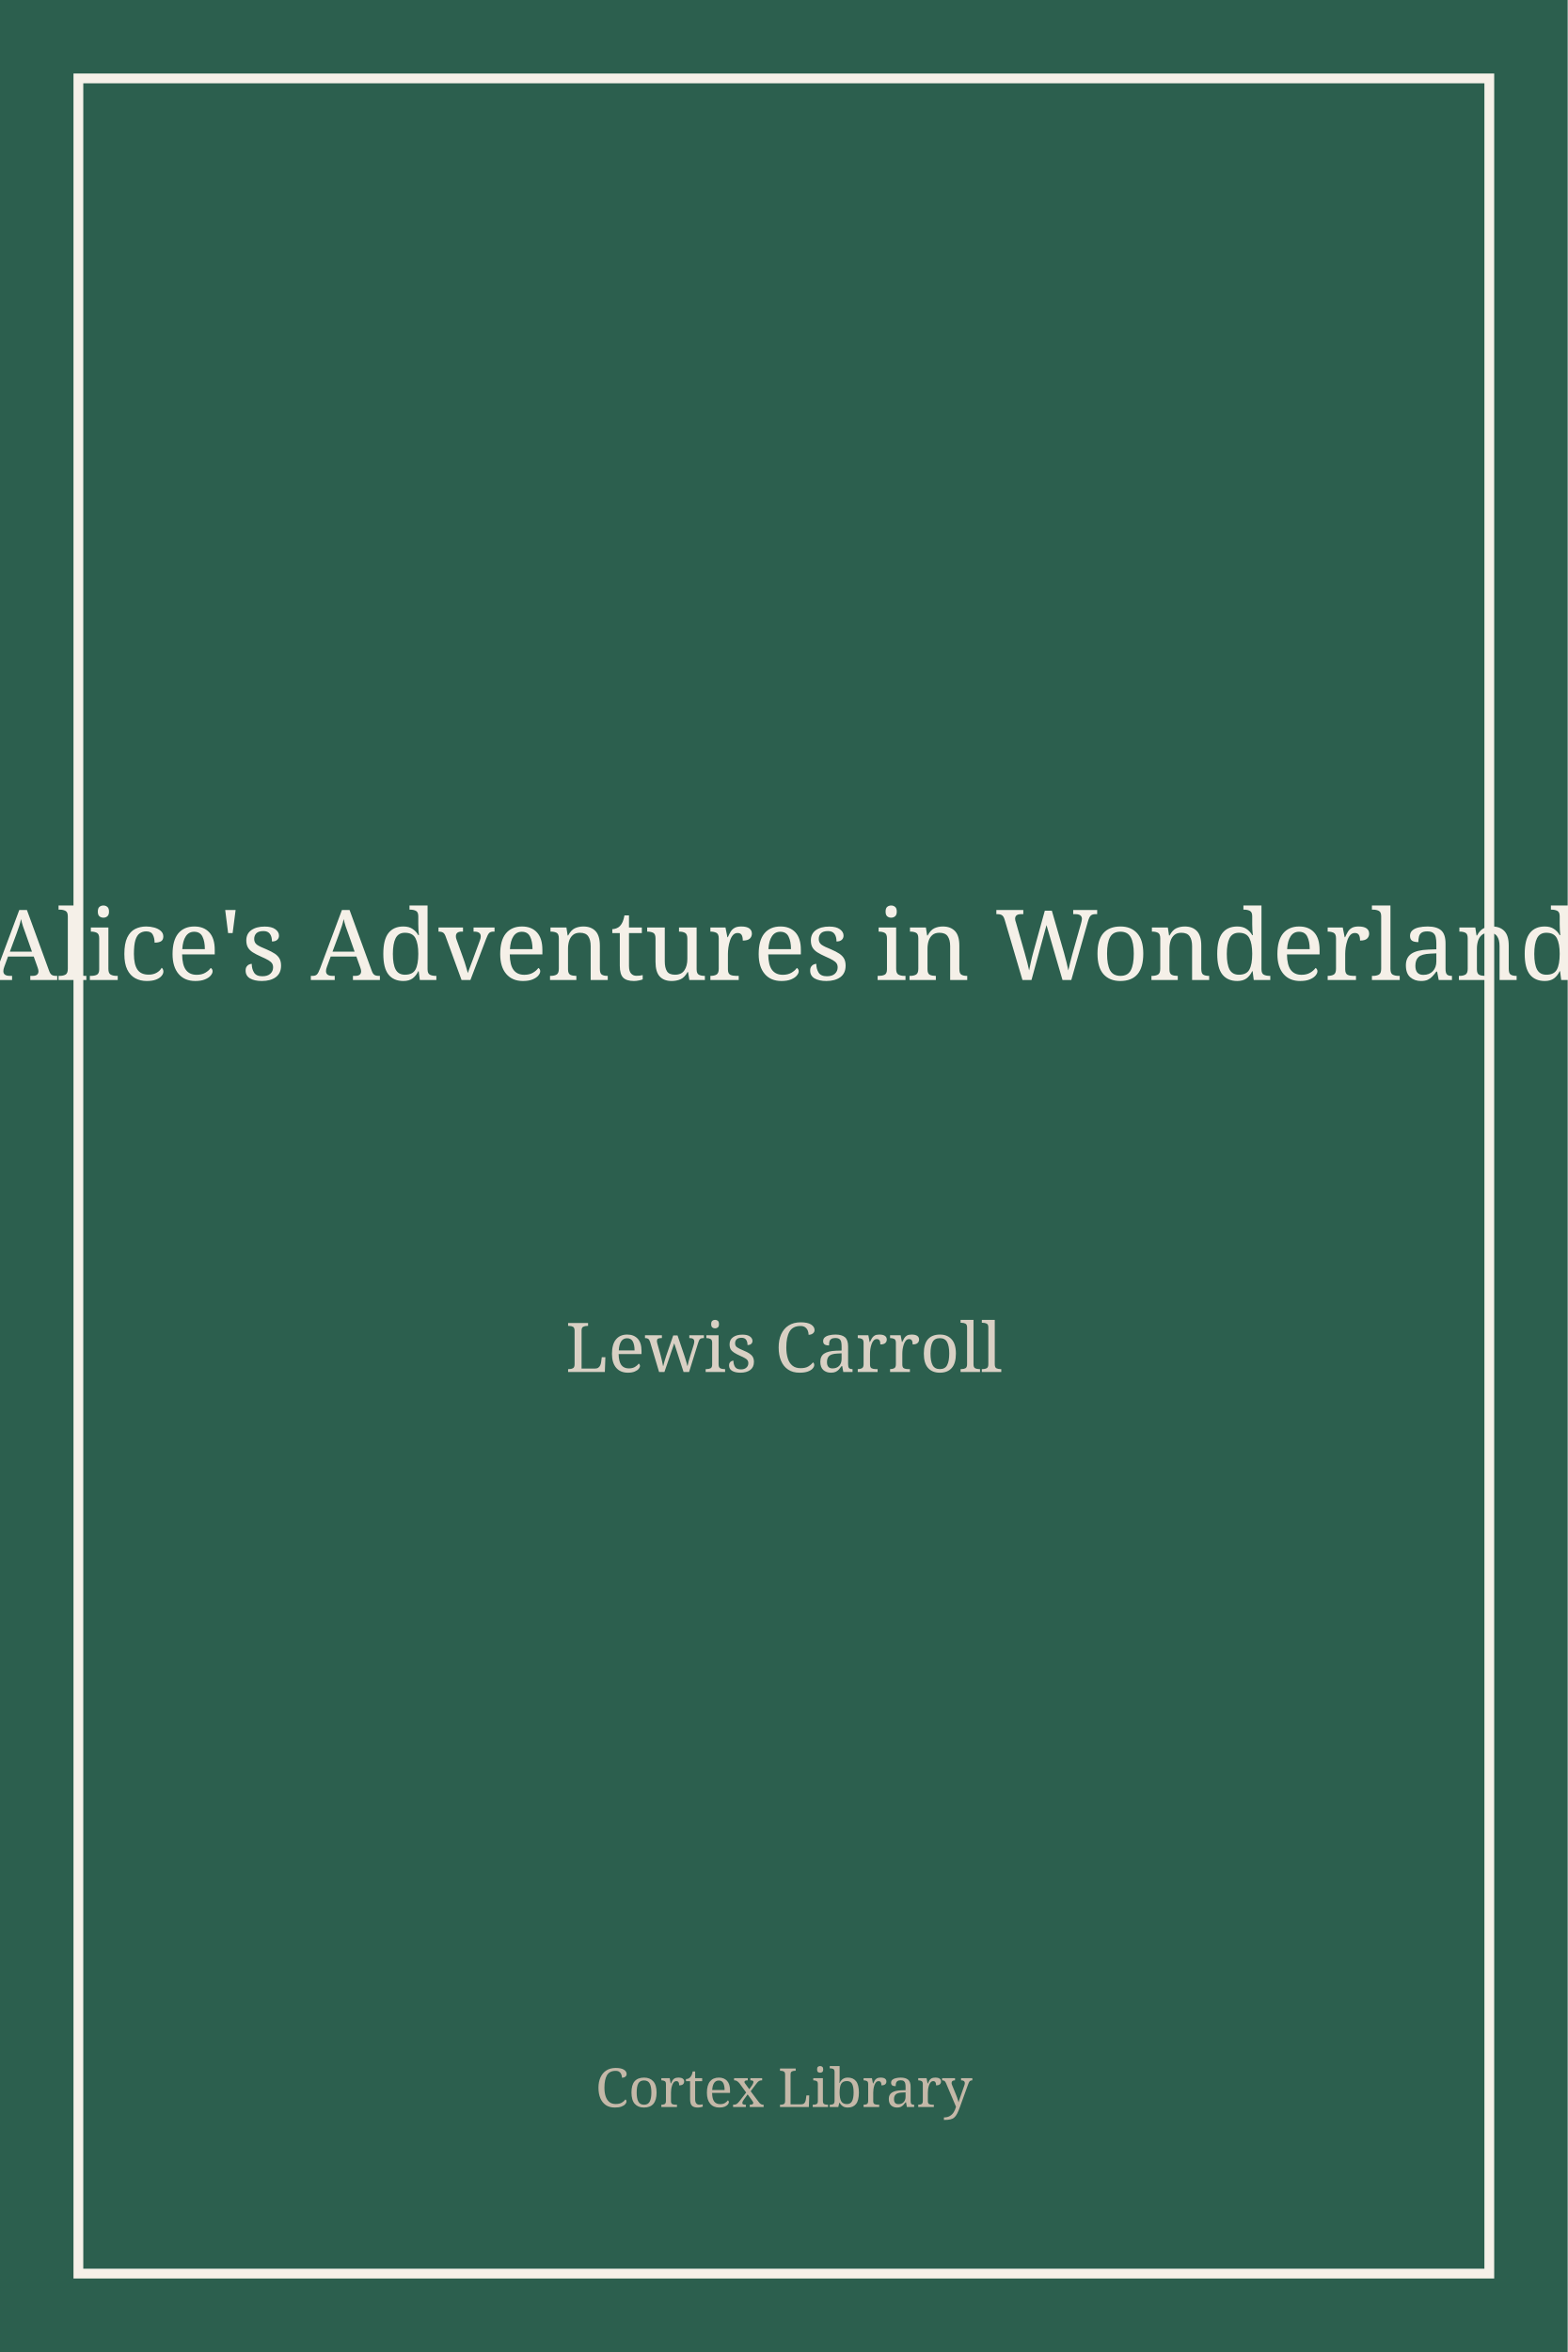
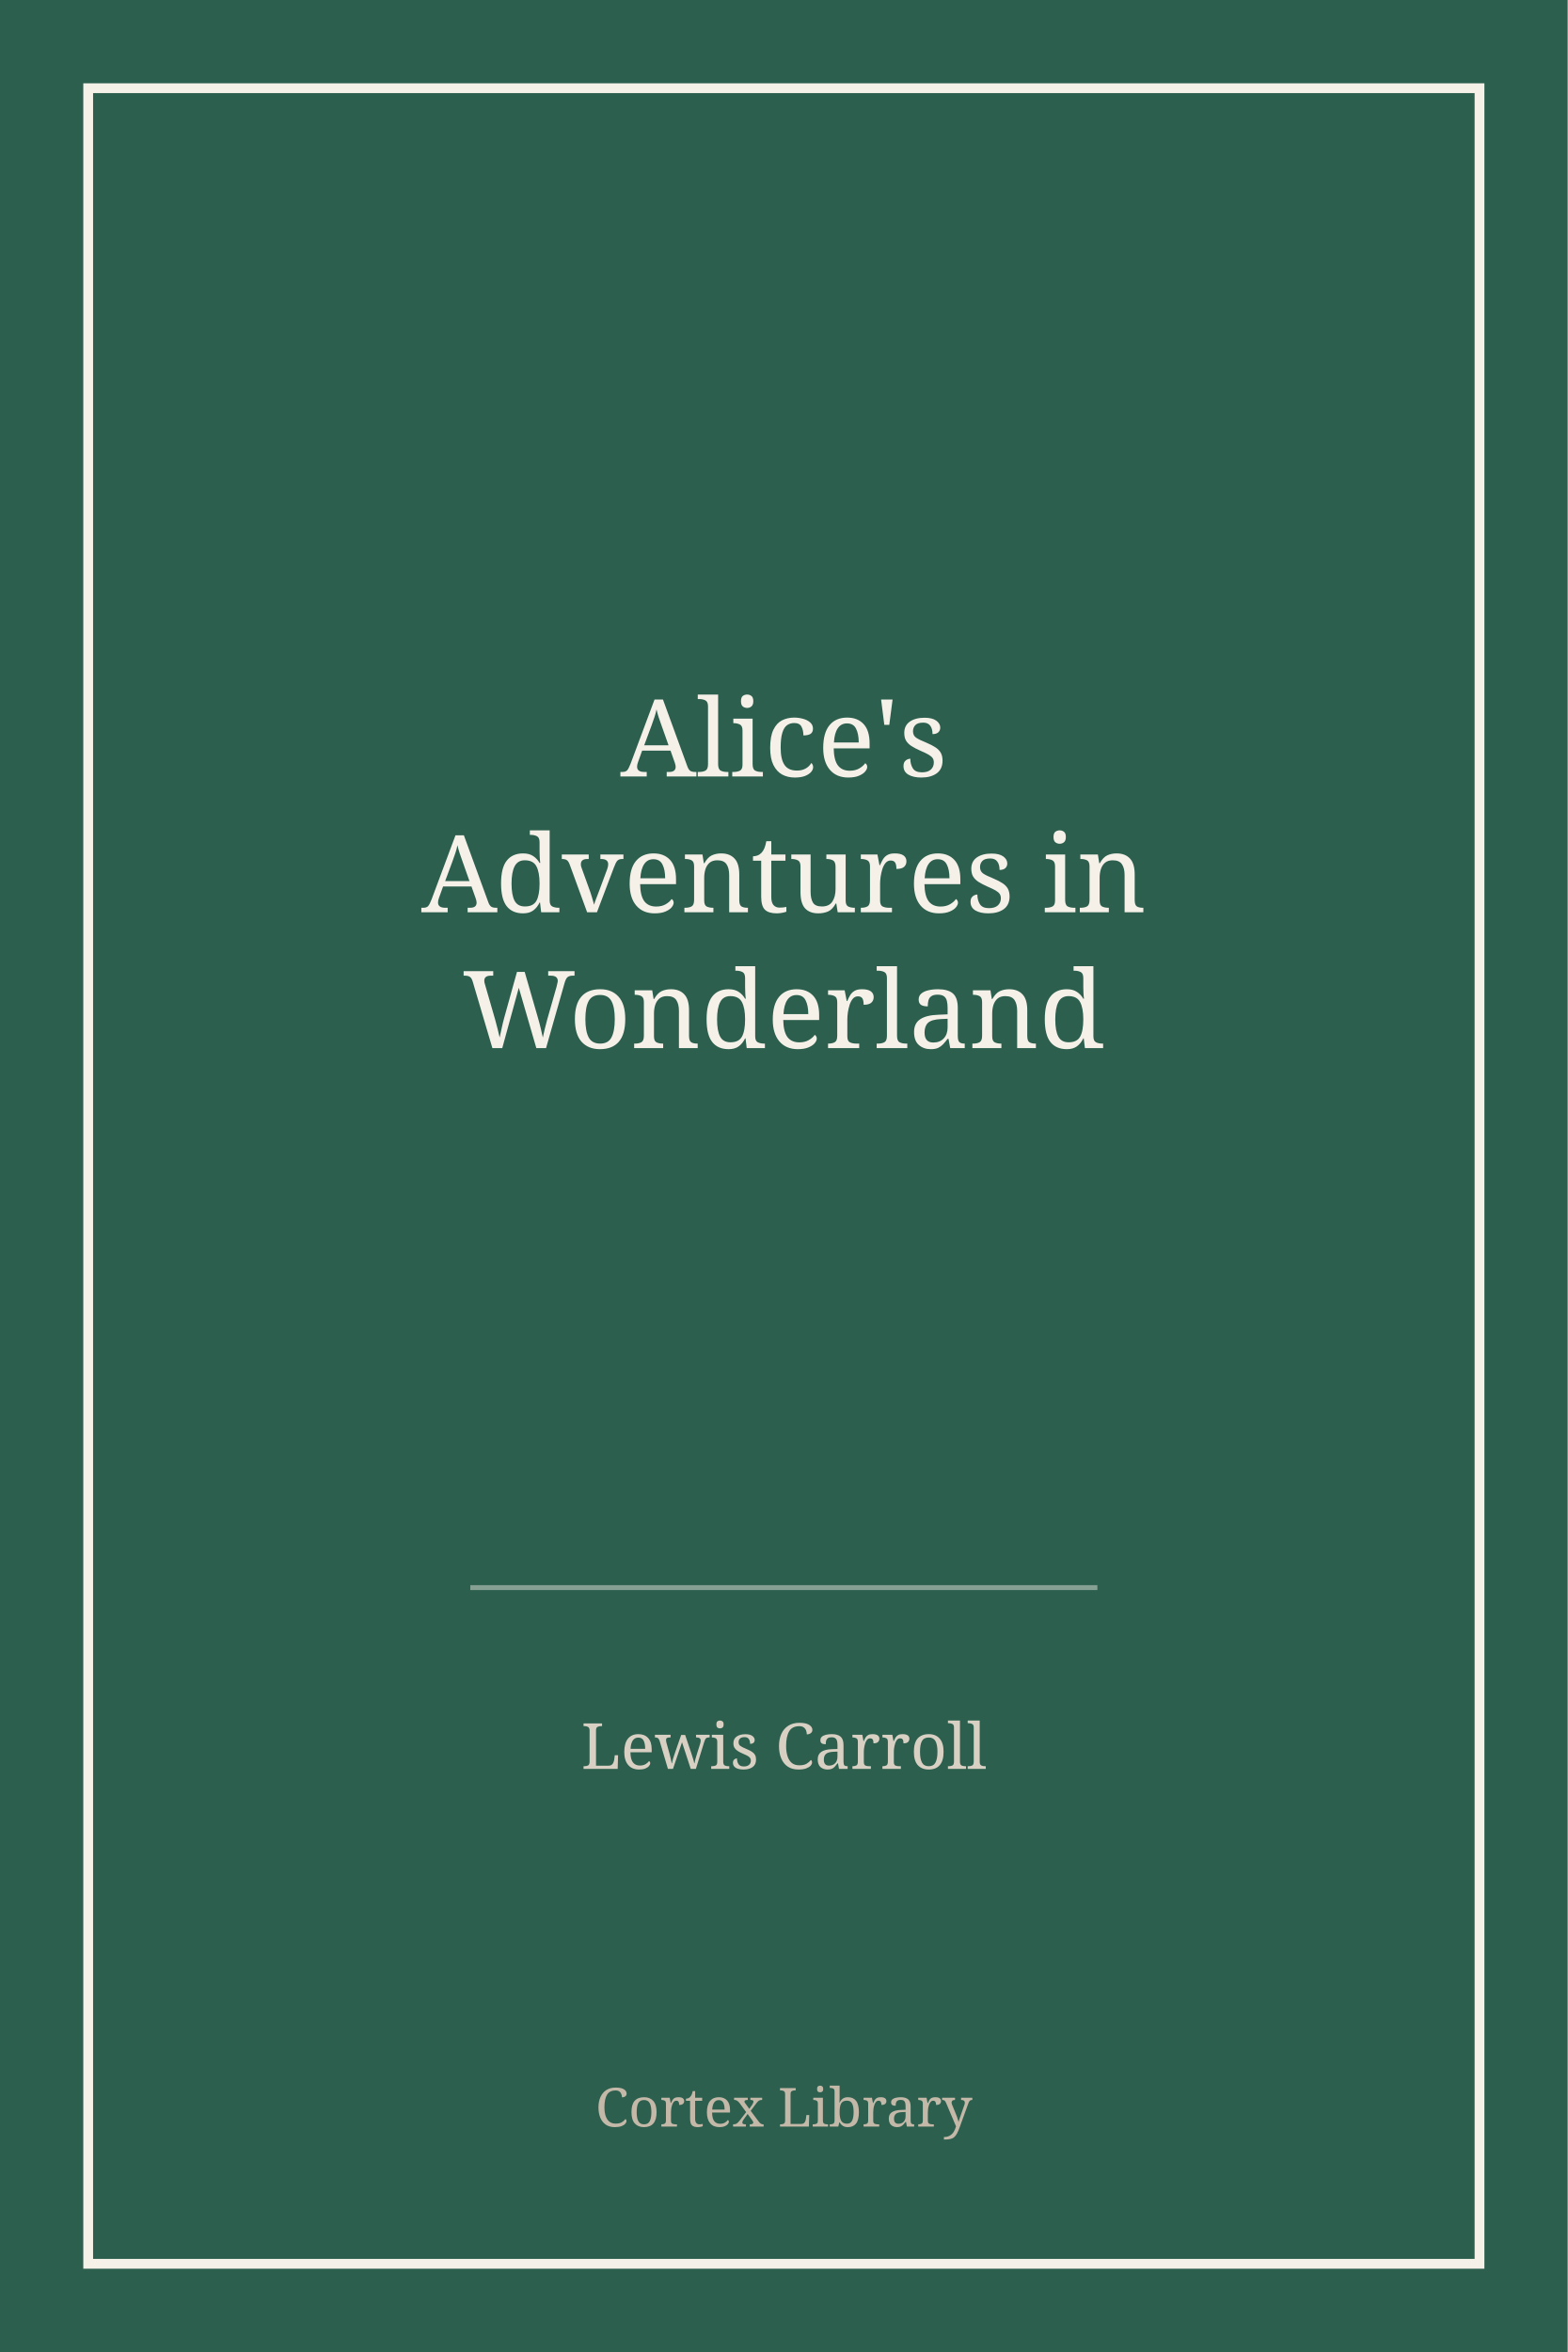
<svg xmlns="http://www.w3.org/2000/svg" width="320" height="480" viewBox="0 0 320 480">
  <rect width="320" height="480" fill="#2c5f4e" />
-   <rect x="16" y="16" width="288" height="448" fill="none" stroke="#f5f0e8" stroke-width="2" />
-   <text x="160" y="200" text-anchor="middle" fill="#f5f0e8" font-family="Georgia, serif" font-size="20">
-     Alice's Adventures in Wonderland
-   </text>
-   <text x="160" y="280" text-anchor="middle" fill="#d9d0c4" font-family="Georgia, serif" font-size="14">
-     Lewis Carroll
-   </text>
-   <text x="160" y="430" text-anchor="middle" fill="#c4b8a8" font-family="Georgia, serif" font-size="11">
+   <rect x="18" y="18" width="284" height="444" fill="none" stroke="#f5f0e8" stroke-width="2" />
+   <defs>
+     <clipPath id="cover-safe-00000001">
+       <rect x="32" y="48" width="256" height="372" />
+     </clipPath>
+   </defs>
+   <g clip-path="url(#cover-safe-00000001)">
+     <text x="160" y="158.46" text-anchor="middle" fill="#f5f0e8" font-family="Georgia, serif" font-size="22">Alice's</text>
+     <text x="160" y="186.18" text-anchor="middle" fill="#f5f0e8" font-family="Georgia, serif" font-size="22">Adventures in</text>
+     <text x="160" y="213.9" text-anchor="middle" fill="#f5f0e8" font-family="Georgia, serif" font-size="22">Wonderland</text>
+     <line x1="96" y1="324" x2="224" y2="324" stroke="#f5f0e8" stroke-width="1" opacity="0.45" />
+     <text x="160" y="361" text-anchor="middle" fill="#d9d0c4" font-family="Georgia, serif" font-size="13">Lewis Carroll</text>
+   </g>
+   <text x="160" y="434" text-anchor="middle" fill="#c4b8a8" font-family="Georgia, serif" font-size="11">
    Cortex Library
  </text>
</svg>
